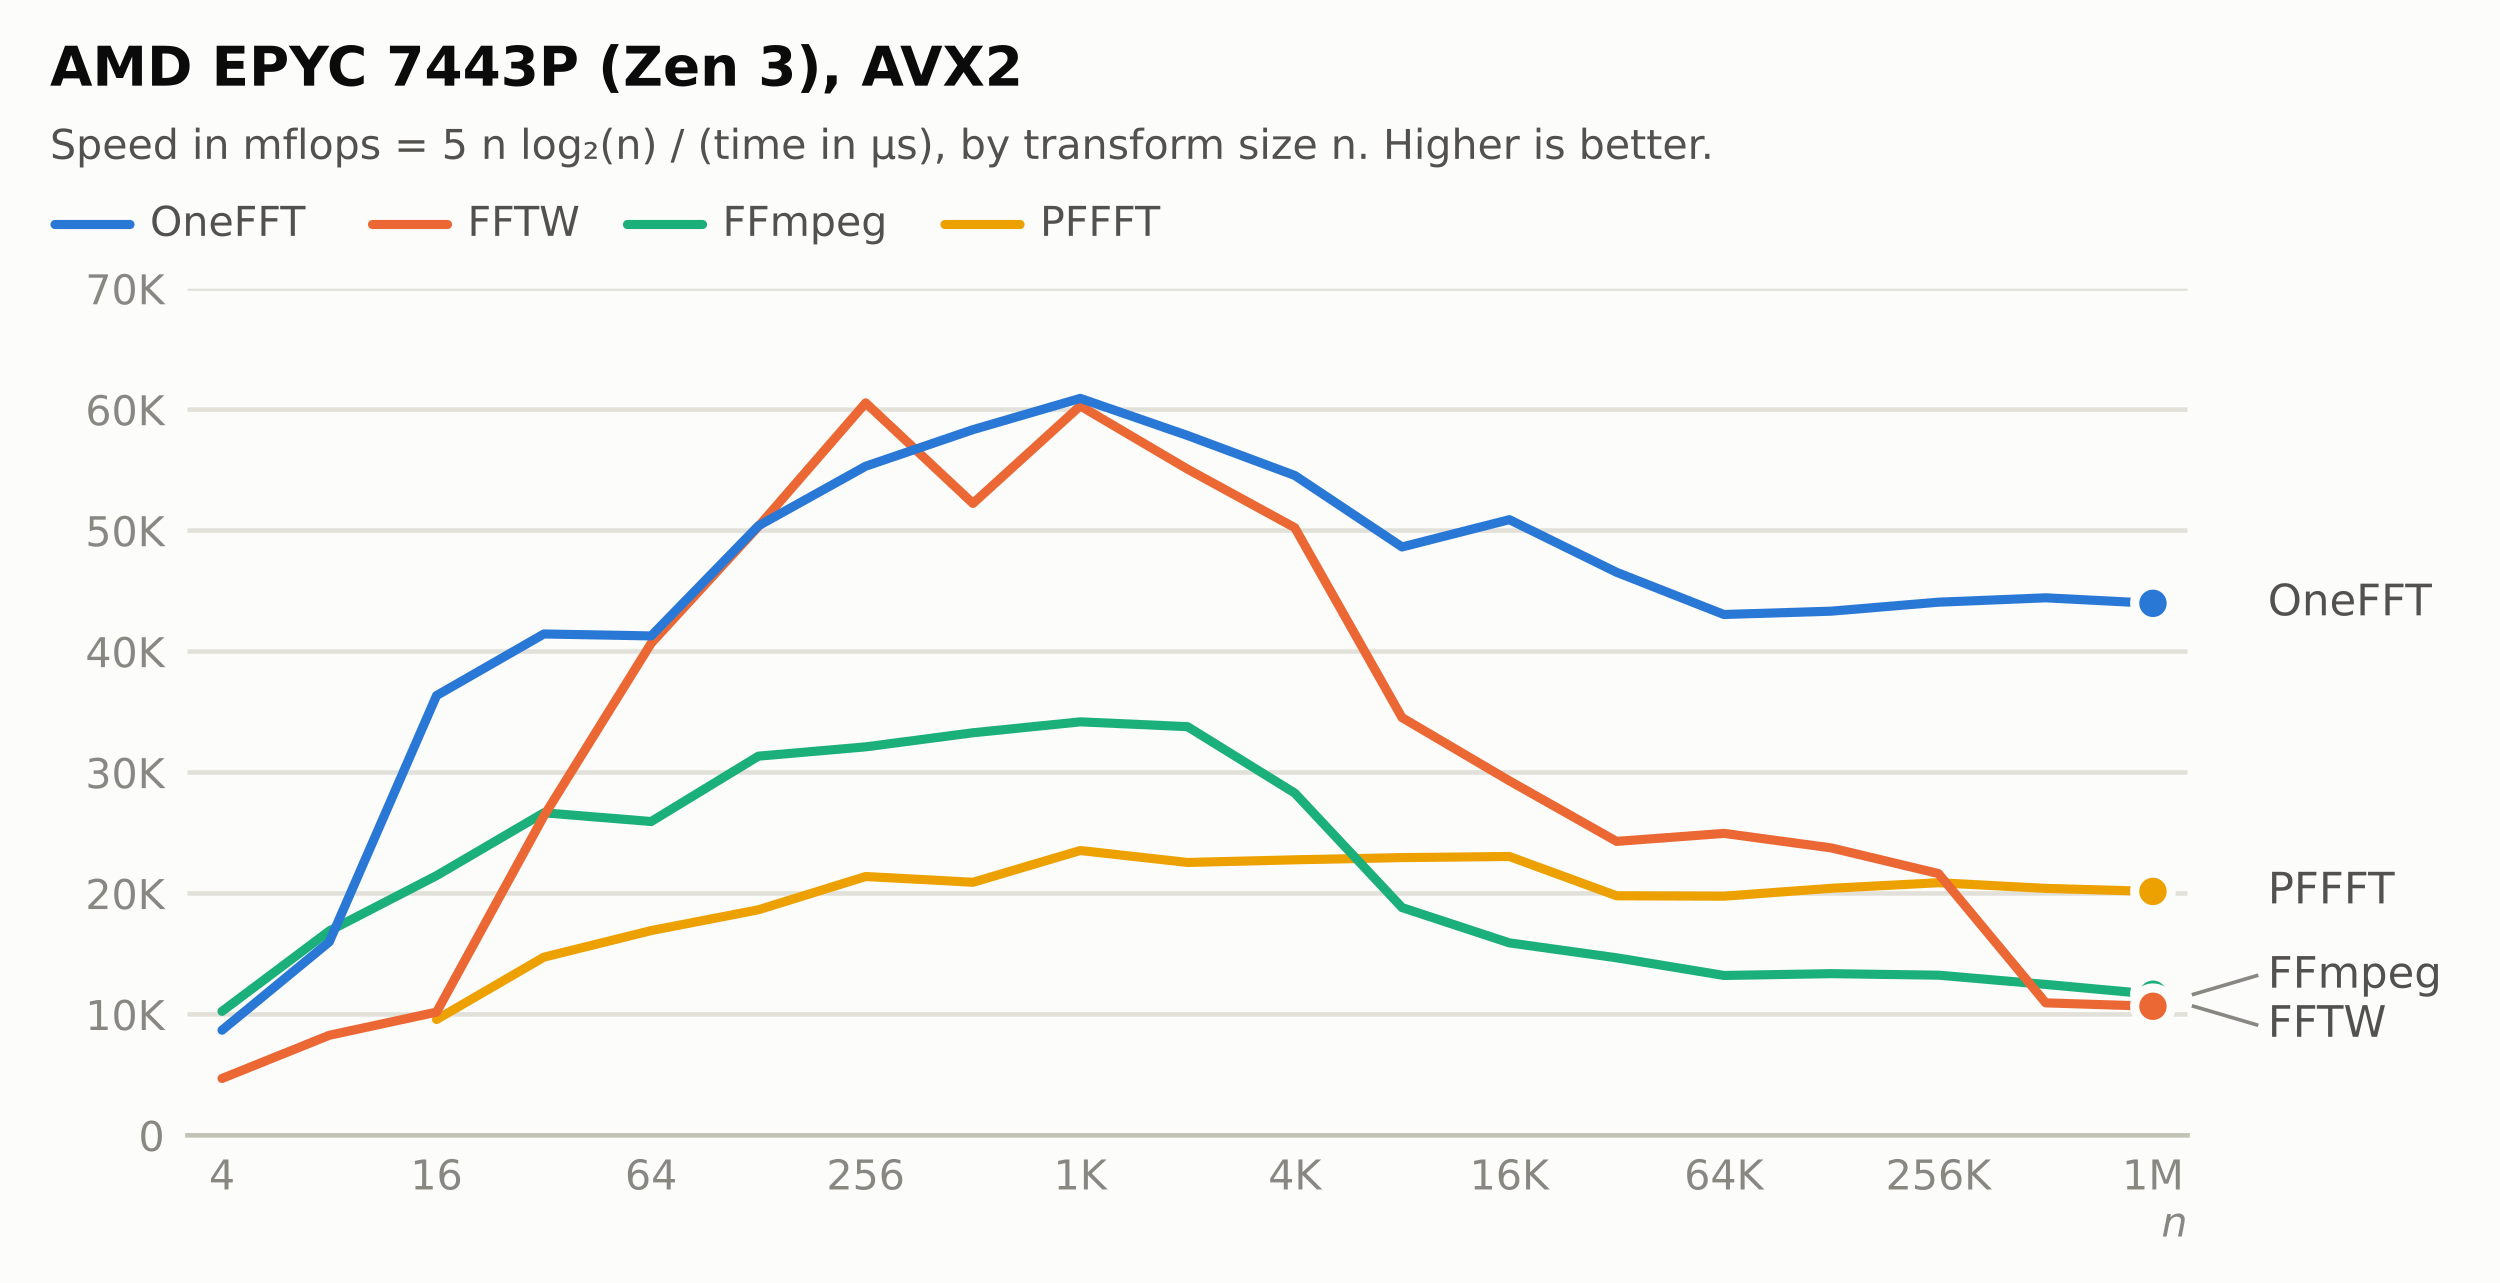
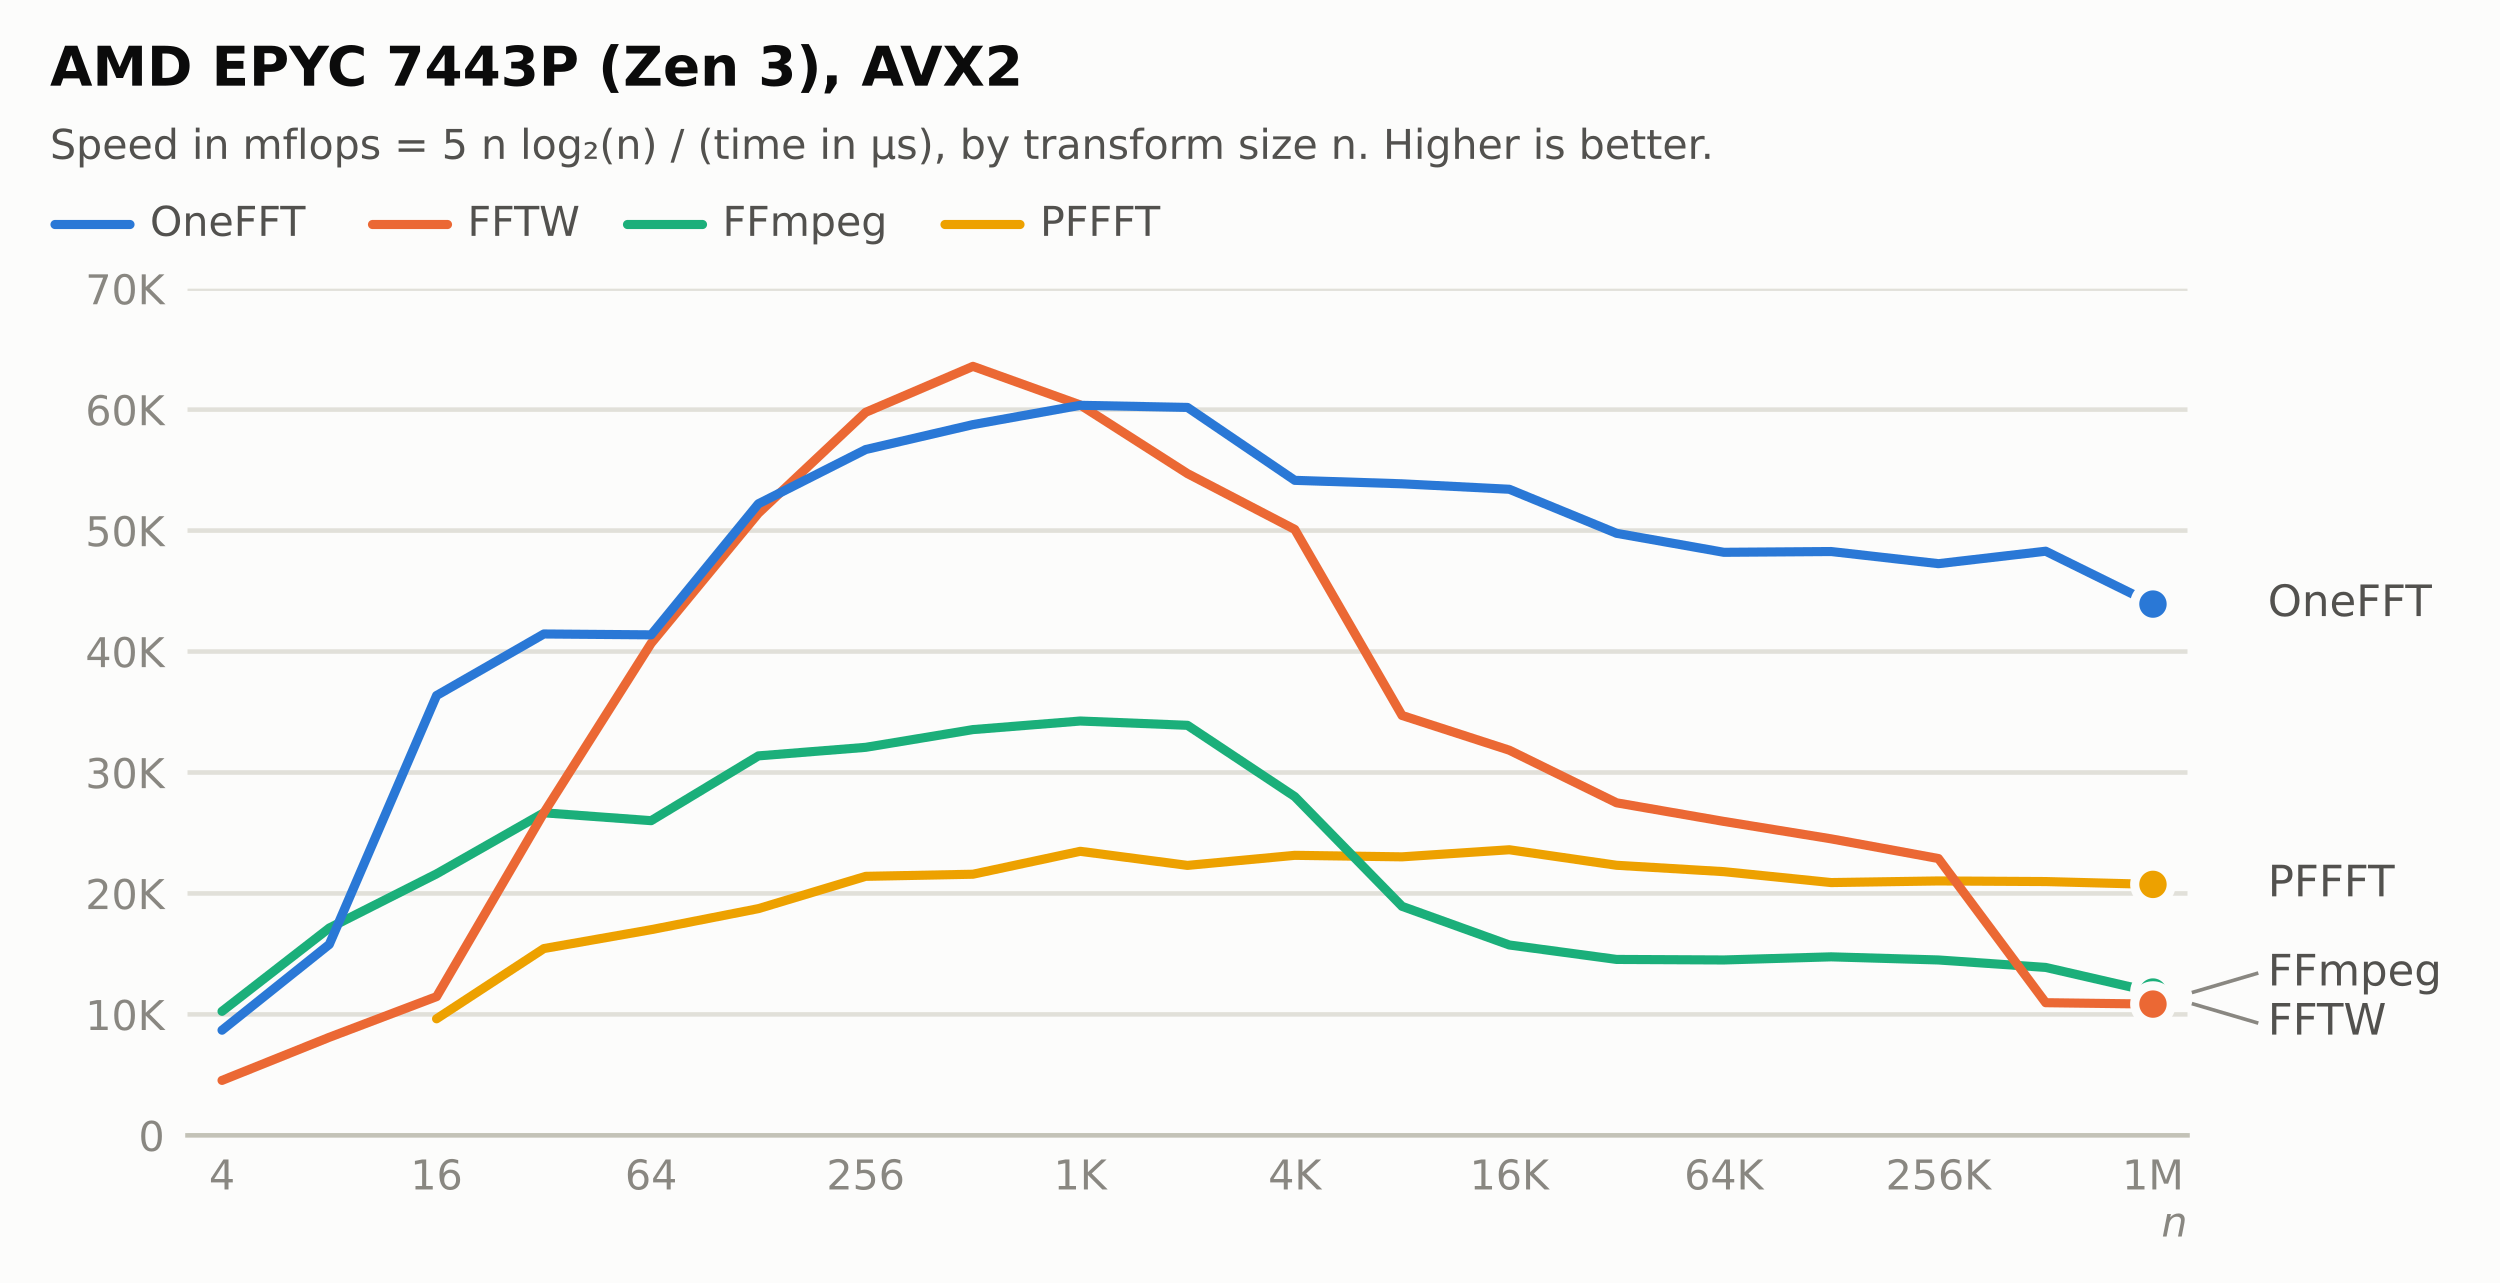
<svg xmlns="http://www.w3.org/2000/svg" xmlns:xlink="http://www.w3.org/1999/xlink" width="547.2pt" height="280.8pt" viewBox="0 0 547.2 280.8" version="1.1">
  <defs>
    <style type="text/css">*{stroke-linejoin: round; stroke-linecap: butt}</style>
  </defs>
  <g id="figure_1">
    <g id="patch_1">
      <path d="M 0 280.8  L 547.2 280.8  L 547.2 0  L 0 0  z " style="fill: #fcfcfb" />
    </g>
    <g id="axes_1">
      <g id="patch_2">
        <path d="M 41.04 248.508  L 478.8 248.508  L 478.8 63.18  L 41.04 63.18  z " style="fill: #fcfcfb" />
      </g>
      <g id="matplotlib.axis_1">
        <g id="xtick_1">
          <g id="line2d_1" />
          <g id="text_1">
            <text style="font-size: 9px; font-family: system-ui, -apple-system, 'Segoe UI', 'DejaVu Sans', sans-serif; text-anchor: middle; fill: #898781" x="48.599" y="260.347" transform="rotate(-0 48.59891 260.3466)">4</text>
          </g>
        </g>
        <g id="xtick_2">
          <g id="line2d_2" />
          <g id="text_2">
            <text style="font-size: 9px; font-family: system-ui, -apple-system, 'Segoe UI', 'DejaVu Sans', sans-serif; text-anchor: middle; fill: #898781" x="95.559" y="260.347" transform="rotate(-0 95.55915 260.3466)">16</text>
          </g>
        </g>
        <g id="xtick_3">
          <g id="line2d_3" />
          <g id="text_3">
            <text style="font-size: 9px; font-family: system-ui, -apple-system, 'Segoe UI', 'DejaVu Sans', sans-serif; text-anchor: middle; fill: #898781" x="142.519" y="260.347" transform="rotate(-0 142.5194 260.3466)">64</text>
          </g>
        </g>
        <g id="xtick_4">
          <g id="line2d_4" />
          <g id="text_4">
            <text style="font-size: 9px; font-family: system-ui, -apple-system, 'Segoe UI', 'DejaVu Sans', sans-serif; text-anchor: middle; fill: #898781" x="189.48" y="260.347" transform="rotate(-0 189.4796 260.3466)">256</text>
          </g>
        </g>
        <g id="xtick_5">
          <g id="line2d_5" />
          <g id="text_5">
            <text style="font-size: 9px; font-family: system-ui, -apple-system, 'Segoe UI', 'DejaVu Sans', sans-serif; text-anchor: middle; fill: #898781" x="236.44" y="260.347" transform="rotate(-0 236.4399 260.3466)">1K</text>
          </g>
        </g>
        <g id="xtick_6">
          <g id="line2d_6" />
          <g id="text_6">
            <text style="font-size: 9px; font-family: system-ui, -apple-system, 'Segoe UI', 'DejaVu Sans', sans-serif; text-anchor: middle; fill: #898781" x="283.4" y="260.347" transform="rotate(-0 283.4001 260.3466)">4K</text>
          </g>
        </g>
        <g id="xtick_7">
          <g id="line2d_7" />
          <g id="text_7">
            <text style="font-size: 9px; font-family: system-ui, -apple-system, 'Segoe UI', 'DejaVu Sans', sans-serif; text-anchor: middle; fill: #898781" x="330.36" y="260.347" transform="rotate(-0 330.3604 260.3466)">16K</text>
          </g>
        </g>
        <g id="xtick_8">
          <g id="line2d_8" />
          <g id="text_8">
            <text style="font-size: 9px; font-family: system-ui, -apple-system, 'Segoe UI', 'DejaVu Sans', sans-serif; text-anchor: middle; fill: #898781" x="377.321" y="260.347" transform="rotate(-0 377.3206 260.3466)">64K</text>
          </g>
        </g>
        <g id="xtick_9">
          <g id="line2d_9" />
          <g id="text_9">
            <text style="font-size: 9px; font-family: system-ui, -apple-system, 'Segoe UI', 'DejaVu Sans', sans-serif; text-anchor: middle; fill: #898781" x="424.281" y="260.347" transform="rotate(-0 424.2808 260.3466)">256K</text>
          </g>
        </g>
        <g id="xtick_10">
          <g id="line2d_10" />
          <g id="text_10">
            <text style="font-size: 9px; font-family: system-ui, -apple-system, 'Segoe UI', 'DejaVu Sans', sans-serif; text-anchor: middle; fill: #898781" x="471.241" y="260.347" transform="rotate(-0 471.2411 260.3466)">1M</text>
          </g>
        </g>
      </g>
      <g id="matplotlib.axis_2">
        <g id="ytick_1">
          <g id="line2d_11">
            <path d="M 41.04 248.508  L 478.8 248.508  " clip-path="url(#p783c82a42f)" style="fill: none; stroke: #e1e0d9; stroke-linecap: square" />
          </g>
          <g id="line2d_12" />
          <g id="text_11">
            <text style="font-size: 9px; font-family: system-ui, -apple-system, 'Segoe UI', 'DejaVu Sans', sans-serif; text-anchor: end; fill: #898781" x="36.04" y="251.927" transform="rotate(-0 36.04 251.9273)">0</text>
          </g>
        </g>
        <g id="ytick_2">
          <g id="line2d_13">
            <path d="M 41.04 222.033  L 478.8 222.033  " clip-path="url(#p783c82a42f)" style="fill: none; stroke: #e1e0d9; stroke-linecap: square" />
          </g>
          <g id="line2d_14" />
          <g id="text_12">
            <text style="font-size: 9px; font-family: system-ui, -apple-system, 'Segoe UI', 'DejaVu Sans', sans-serif; text-anchor: end; fill: #898781" x="36.04" y="225.452" transform="rotate(-0 36.04 225.4519)">10K</text>
          </g>
        </g>
        <g id="ytick_3">
          <g id="line2d_15">
            <path d="M 41.04 195.557  L 478.8 195.557  " clip-path="url(#p783c82a42f)" style="fill: none; stroke: #e1e0d9; stroke-linecap: square" />
          </g>
          <g id="line2d_16" />
          <g id="text_13">
            <text style="font-size: 9px; font-family: system-ui, -apple-system, 'Segoe UI', 'DejaVu Sans', sans-serif; text-anchor: end; fill: #898781" x="36.04" y="198.976" transform="rotate(-0 36.04 198.9764)">20K</text>
          </g>
        </g>
        <g id="ytick_4">
          <g id="line2d_17">
            <path d="M 41.04 169.082  L 478.8 169.082  " clip-path="url(#p783c82a42f)" style="fill: none; stroke: #e1e0d9; stroke-linecap: square" />
          </g>
          <g id="line2d_18" />
          <g id="text_14">
            <text style="font-size: 9px; font-family: system-ui, -apple-system, 'Segoe UI', 'DejaVu Sans', sans-serif; text-anchor: end; fill: #898781" x="36.04" y="172.501" transform="rotate(-0 36.04 172.501)">30K</text>
          </g>
        </g>
        <g id="ytick_5">
          <g id="line2d_19">
            <path d="M 41.04 142.606  L 478.8 142.606  " clip-path="url(#p783c82a42f)" style="fill: none; stroke: #e1e0d9; stroke-linecap: square" />
          </g>
          <g id="line2d_20" />
          <g id="text_15">
            <text style="font-size: 9px; font-family: system-ui, -apple-system, 'Segoe UI', 'DejaVu Sans', sans-serif; text-anchor: end; fill: #898781" x="36.04" y="146.026" transform="rotate(-0 36.04 146.0256)">40K</text>
          </g>
        </g>
        <g id="ytick_6">
          <g id="line2d_21">
            <path d="M 41.04 116.131  L 478.8 116.131  " clip-path="url(#p783c82a42f)" style="fill: none; stroke: #e1e0d9; stroke-linecap: square" />
          </g>
          <g id="line2d_22" />
          <g id="text_16">
            <text style="font-size: 9px; font-family: system-ui, -apple-system, 'Segoe UI', 'DejaVu Sans', sans-serif; text-anchor: end; fill: #898781" x="36.04" y="119.55" transform="rotate(-0 36.04 119.5502)">50K</text>
          </g>
        </g>
        <g id="ytick_7">
          <g id="line2d_23">
            <path d="M 41.04 89.655  L 478.8 89.655  " clip-path="url(#p783c82a42f)" style="fill: none; stroke: #e1e0d9; stroke-linecap: square" />
          </g>
          <g id="line2d_24" />
          <g id="text_17">
            <text style="font-size: 9px; font-family: system-ui, -apple-system, 'Segoe UI', 'DejaVu Sans', sans-serif; text-anchor: end; fill: #898781" x="36.04" y="93.075" transform="rotate(-0 36.04 93.07473)">60K</text>
          </g>
        </g>
        <g id="ytick_8">
          <g id="line2d_25">
            <path d="M 41.04 63.18  L 478.8 63.18  " clip-path="url(#p783c82a42f)" style="fill: none; stroke: #e1e0d9; stroke-linecap: square" />
          </g>
          <g id="line2d_26" />
          <g id="text_18">
            <text style="font-size: 9px; font-family: system-ui, -apple-system, 'Segoe UI', 'DejaVu Sans', sans-serif; text-anchor: end; fill: #898781" x="36.04" y="66.599" transform="rotate(-0 36.04 66.5993)">70K</text>
          </g>
        </g>
      </g>
      <g id="line2d_27">
-         <path d="M 480.129 220.254  L 493.916 224.312  " style="fill: none; stroke: #898781; stroke-width: 0.8; stroke-linecap: square" />
+         <path d="M 480.129 219.776  L 493.916 223.833  " style="fill: none; stroke: #898781; stroke-width: 0.8; stroke-linecap: square" />
      </g>
      <g id="line2d_28">
-         <path d="M 480.129 217.621  L 493.916 213.563  " style="fill: none; stroke: #898781; stroke-width: 0.8; stroke-linecap: square" />
+         <path d="M 480.129 217.141  L 493.916 213.084  " style="fill: none; stroke: #898781; stroke-width: 0.8; stroke-linecap: square" />
      </g>
      <g id="line2d_29">
-         <path d="M 95.559 223.142  L 119.039 209.502  L 142.519 203.682  L 166 199.128  L 189.48 191.85  L 212.96 193.114  L 236.44 186.161  L 259.92 188.773  L 283.4 188.197  L 306.88 187.712  L 330.36 187.469  L 353.84 196.07  L 377.321 196.155  L 400.801 194.431  L 424.281 193.21  L 447.761 194.45  L 471.241 195.118  " clip-path="url(#p783c82a42f)" style="fill: none; stroke: #eda100; stroke-width: 2; stroke-linecap: round" />
+         <path d="M 95.559 222.99  L 119.039 207.619  L 142.519 203.483  L 166 198.88  L 189.48 191.814  L 212.96 191.35  L 236.44 186.336  L 259.92 189.418  L 283.4 187.214  L 306.88 187.546  L 330.36 185.994  L 353.84 189.392  L 377.321 190.79  L 400.801 193.177  L 424.281 192.822  L 447.761 192.955  L 471.241 193.577  " clip-path="url(#p783c82a42f)" style="fill: none; stroke: #eda100; stroke-width: 2; stroke-linecap: round" />
      </g>
      <g id="line2d_30">
-         <path d="M 48.599 221.354  L 72.079 203.761  L 95.559 191.648  L 119.039 177.907  L 142.519 179.815  L 166 165.506  L 189.48 163.468  L 212.96 160.384  L 236.44 158  L 259.92 159.052  L 283.4 173.59  L 306.88 198.653  L 330.36 206.379  L 353.84 209.646  L 377.321 213.51  L 400.801 213.114  L 424.281 213.449  L 447.761 215.471  L 471.241 217.621  " clip-path="url(#p783c82a42f)" style="fill: none; stroke: #1baf7a; stroke-width: 2; stroke-linecap: round" />
+         <path d="M 48.599 221.354  L 72.079 203.122  L 95.559 191.264  L 119.039 177.907  L 142.519 179.629  L 166 165.448  L 189.48 163.574  L 212.96 159.691  L 236.44 157.818  L 259.92 158.759  L 283.4 174.364  L 306.88 198.378  L 330.36 206.839  L 353.84 210  L 377.321 210.117  L 400.801 209.433  L 424.281 210.117  L 447.761 211.751  L 471.241 217.141  " clip-path="url(#p783c82a42f)" style="fill: none; stroke: #1baf7a; stroke-width: 2; stroke-linecap: round" />
      </g>
      <g id="line2d_31">
-         <path d="M 48.599 236.049  L 72.079 226.597  L 95.559 221.527  L 119.039 178.606  L 142.519 140.811  L 166 115.238  L 189.48 88.184  L 212.96 110.187  L 236.44 88.845  L 259.92 102.68  L 283.4 115.498  L 306.88 157.08  L 330.36 170.899  L 353.84 184.161  L 377.321 182.407  L 400.801 185.59  L 424.281 191.205  L 447.761 219.504  L 471.241 220.254  " clip-path="url(#p783c82a42f)" style="fill: none; stroke: #eb6834; stroke-width: 2; stroke-linecap: round" />
+         <path d="M 48.599 236.474  L 72.079 227.041  L 95.559 218.142  L 119.039 177.907  L 142.519 140.811  L 166 112.331  L 189.48 90.243  L 212.96 80.187  L 236.44 88.638  L 259.92 103.664  L 283.4 115.88  L 306.88 156.601  L 330.36 164.208  L 353.84 175.72  L 377.321 179.796  L 400.801 183.608  L 424.281 187.918  L 447.761 219.47  L 471.241 219.776  " clip-path="url(#p783c82a42f)" style="fill: none; stroke: #eb6834; stroke-width: 2; stroke-linecap: round" />
      </g>
      <g id="patch_3">
        <path d="M 41.04 248.508  L 478.8 248.508  " style="fill: none; stroke: #c3c2b7; stroke-linejoin: miter; stroke-linecap: square" />
      </g>
      <g id="line2d_32">
-         <path d="M 48.599 225.486  L 72.079 206.147  L 95.559 152.234  L 119.039 138.765  L 142.519 139.19  L 166 115.089  L 189.48 102.042  L 212.96 94.04  L 236.44 87.192  L 259.92 95.324  L 283.4 104.071  L 306.88 119.715  L 330.36 113.743  L 353.84 125.268  L 377.321 134.499  L 400.801 133.774  L 424.281 131.807  L 447.761 130.849  L 471.241 132.058  " clip-path="url(#p783c82a42f)" style="fill: none; stroke: #2a78d6; stroke-width: 2; stroke-linecap: round" />
+         <path d="M 48.599 225.486  L 72.079 206.705  L 95.559 152.234  L 119.039 138.765  L 142.519 138.955  L 166 110.268  L 189.48 98.393  L 212.96 92.937  L 236.44 88.713  L 259.92 89.177  L 283.4 105.137  L 306.88 105.897  L 330.36 107.09  L 353.84 116.736  L 377.321 120.89  L 400.801 120.719  L 424.281 123.376  L 447.761 120.651  L 471.241 132.222  " clip-path="url(#p783c82a42f)" style="fill: none; stroke: #2a78d6; stroke-width: 2; stroke-linecap: round" />
      </g>
      <g id="text_19">
-         <text style="font-size: 9.5px; font-family: system-ui, -apple-system, 'Segoe UI', 'DejaVu Sans', sans-serif; text-anchor: start; fill: #52514e" x="496.374" y="226.933" transform="rotate(-0 496.374 226.9331)">FFTW</text>
+         <text style="font-size: 9.5px; font-family: system-ui, -apple-system, 'Segoe UI', 'DejaVu Sans', sans-serif; text-anchor: start; fill: #52514e" x="496.374" y="226.455" transform="rotate(-0 496.374 226.4545)">FFTW</text>
      </g>
      <g id="text_20">
-         <text style="font-size: 9.5px; font-family: system-ui, -apple-system, 'Segoe UI', 'DejaVu Sans', sans-serif; text-anchor: start; fill: #52514e" x="496.374" y="216.184" transform="rotate(-0 496.374 216.1841)">FFmpeg</text>
+         <text style="font-size: 9.5px; font-family: system-ui, -apple-system, 'Segoe UI', 'DejaVu Sans', sans-serif; text-anchor: start; fill: #52514e" x="496.374" y="215.706" transform="rotate(-0 496.374 215.7055)">FFmpeg</text>
      </g>
      <g id="text_21">
-         <text style="font-size: 9.5px; font-family: system-ui, -apple-system, 'Segoe UI', 'DejaVu Sans', sans-serif; text-anchor: start; fill: #52514e" x="496.374" y="197.739" transform="rotate(-0 496.374 197.7393)">PFFFT</text>
+         <text style="font-size: 9.5px; font-family: system-ui, -apple-system, 'Segoe UI', 'DejaVu Sans', sans-serif; text-anchor: start; fill: #52514e" x="496.374" y="196.199" transform="rotate(-0 496.374 196.1986)">PFFFT</text>
      </g>
      <g id="text_22">
-         <text style="font-size: 9.5px; font-family: system-ui, -apple-system, 'Segoe UI', 'DejaVu Sans', sans-serif; text-anchor: start; fill: #52514e" x="496.374" y="134.679" transform="rotate(-0 496.374 134.6794)">OneFFT</text>
+         <text style="font-size: 9.5px; font-family: system-ui, -apple-system, 'Segoe UI', 'DejaVu Sans', sans-serif; text-anchor: start; fill: #52514e" x="496.374" y="134.844" transform="rotate(-0 496.374 134.8437)">OneFFT</text>
      </g>
      <g id="line2d_33">
-         <path d="M 471.241 195.118  " style="fill: none; stroke: #1f77b4; stroke-width: 1.5; stroke-linecap: square" />
+         <path d="M 471.241 193.577  " style="fill: none; stroke: #1f77b4; stroke-width: 1.5; stroke-linecap: square" />
        <defs>
          <path id="m5d4fb2577f" d="M 0 4  C 1.061 4 2.078 3.579 2.828 2.828  C 3.579 2.078 4 1.061 4 0  C 4 -1.061 3.579 -2.078 2.828 -2.828  C 2.078 -3.579 1.061 -4 0 -4  C -1.061 -4 -2.078 -3.579 -2.828 -2.828  C -3.579 -2.078 -4 -1.061 -4 0  C -4 1.061 -3.579 2.078 -2.828 2.828  C -2.078 3.579 -1.061 4 0 4  z " style="stroke: #fcfcfb; stroke-width: 2" />
        </defs>
        <g>
-           <use xlink:href="#m5d4fb2577f" x="471.241" y="195.118" style="fill: #eda100; stroke: #fcfcfb; stroke-width: 2" />
+           <use xlink:href="#m5d4fb2577f" x="471.241" y="193.577" style="fill: #eda100; stroke: #fcfcfb; stroke-width: 2" />
        </g>
      </g>
      <g id="line2d_34">
-         <path d="M 471.241 217.621  " style="fill: none; stroke: #ff7f0e; stroke-width: 1.5; stroke-linecap: square" />
+         <path d="M 471.241 217.141  " style="fill: none; stroke: #ff7f0e; stroke-width: 1.5; stroke-linecap: square" />
        <defs>
          <path id="mb385538bec" d="M 0 4  C 1.061 4 2.078 3.579 2.828 2.828  C 3.579 2.078 4 1.061 4 0  C 4 -1.061 3.579 -2.078 2.828 -2.828  C 2.078 -3.579 1.061 -4 0 -4  C -1.061 -4 -2.078 -3.579 -2.828 -2.828  C -3.579 -2.078 -4 -1.061 -4 0  C -4 1.061 -3.579 2.078 -2.828 2.828  C -2.078 3.579 -1.061 4 0 4  z " style="stroke: #fcfcfb; stroke-width: 2" />
        </defs>
        <g>
-           <use xlink:href="#mb385538bec" x="471.241" y="217.621" style="fill: #1baf7a; stroke: #fcfcfb; stroke-width: 2" />
+           <use xlink:href="#mb385538bec" x="471.241" y="217.141" style="fill: #1baf7a; stroke: #fcfcfb; stroke-width: 2" />
        </g>
      </g>
      <g id="line2d_35">
-         <path d="M 471.241 220.254  " style="fill: none; stroke: #2ca02c; stroke-width: 1.5; stroke-linecap: square" />
+         <path d="M 471.241 219.776  " style="fill: none; stroke: #2ca02c; stroke-width: 1.5; stroke-linecap: square" />
        <defs>
          <path id="m1467af2e55" d="M 0 4  C 1.061 4 2.078 3.579 2.828 2.828  C 3.579 2.078 4 1.061 4 0  C 4 -1.061 3.579 -2.078 2.828 -2.828  C 2.078 -3.579 1.061 -4 0 -4  C -1.061 -4 -2.078 -3.579 -2.828 -2.828  C -3.579 -2.078 -4 -1.061 -4 0  C -4 1.061 -3.579 2.078 -2.828 2.828  C -2.078 3.579 -1.061 4 0 4  z " style="stroke: #fcfcfb; stroke-width: 2" />
        </defs>
        <g>
-           <use xlink:href="#m1467af2e55" x="471.241" y="220.254" style="fill: #eb6834; stroke: #fcfcfb; stroke-width: 2" />
+           <use xlink:href="#m1467af2e55" x="471.241" y="219.776" style="fill: #eb6834; stroke: #fcfcfb; stroke-width: 2" />
        </g>
      </g>
      <g id="line2d_36">
-         <path d="M 471.241 132.058  " style="fill: none; stroke: #d62728; stroke-width: 1.5; stroke-linecap: square" />
+         <path d="M 471.241 132.222  " style="fill: none; stroke: #d62728; stroke-width: 1.5; stroke-linecap: square" />
        <defs>
          <path id="mdb0aa99128" d="M 0 4  C 1.061 4 2.078 3.579 2.828 2.828  C 3.579 2.078 4 1.061 4 0  C 4 -1.061 3.579 -2.078 2.828 -2.828  C 2.078 -3.579 1.061 -4 0 -4  C -1.061 -4 -2.078 -3.579 -2.828 -2.828  C -3.579 -2.078 -4 -1.061 -4 0  C -4 1.061 -3.579 2.078 -2.828 2.828  C -2.078 3.579 -1.061 4 0 4  z " style="stroke: #fcfcfb; stroke-width: 2" />
        </defs>
        <g>
-           <use xlink:href="#mdb0aa99128" x="471.241" y="132.058" style="fill: #2a78d6; stroke: #fcfcfb; stroke-width: 2" />
+           <use xlink:href="#mdb0aa99128" x="471.241" y="132.222" style="fill: #2a78d6; stroke: #fcfcfb; stroke-width: 2" />
        </g>
      </g>
    </g>
    <g id="line2d_37">
      <path d="M 12.038 49.14  L 28.454 49.14  " style="fill: none; stroke: #2a78d6; stroke-width: 2; stroke-linecap: round" />
    </g>
    <g id="line2d_38">
      <path d="M 81.533 49.14  L 97.949 49.14  " style="fill: none; stroke: #eb6834; stroke-width: 2; stroke-linecap: round" />
    </g>
    <g id="line2d_39">
      <path d="M 137.347 49.14  L 153.763 49.14  " style="fill: none; stroke: #1baf7a; stroke-width: 2; stroke-linecap: round" />
    </g>
    <g id="line2d_40">
      <path d="M 206.842 49.14  L 223.258 49.14  " style="fill: none; stroke: #eda100; stroke-width: 2; stroke-linecap: round" />
    </g>
    <g id="text_23">
      <text style="font-weight: 700; font-size: 12px; font-family: system-ui, -apple-system, 'Segoe UI', 'DejaVu Sans', sans-serif; text-anchor: start; fill: #0b0b0b" x="10.944" y="18.755" transform="rotate(-0 10.944 18.75525)">AMD EPYC 7443P (Zen 3), AVX2</text>
    </g>
    <g id="text_24">
      <text style="font-size: 9px; font-family: system-ui, -apple-system, 'Segoe UI', 'DejaVu Sans', sans-serif; text-anchor: start; fill: #52514e" x="10.944" y="34.775" transform="rotate(-0 10.944 34.77544)">Speed in mflops = 5 n log₂(n) / (time in µs), by transform size n. Higher is better.</text>
    </g>
    <g id="text_25">
      <text style="font-size: 9px; font-family: system-ui, -apple-system, 'Segoe UI', 'DejaVu Sans', sans-serif; text-anchor: start; fill: #52514e" x="32.832" y="51.623" transform="rotate(-0 32.832 51.62344)">OneFFT</text>
    </g>
    <g id="text_26">
      <text style="font-size: 9px; font-family: system-ui, -apple-system, 'Segoe UI', 'DejaVu Sans', sans-serif; text-anchor: start; fill: #52514e" x="102.326" y="51.623" transform="rotate(-0 102.3264 51.62344)">FFTW</text>
    </g>
    <g id="text_27">
      <text style="font-size: 9px; font-family: system-ui, -apple-system, 'Segoe UI', 'DejaVu Sans', sans-serif; text-anchor: start; fill: #52514e" x="158.141" y="51.623" transform="rotate(-0 158.1408 51.62344)">FFmpeg</text>
    </g>
    <g id="text_28">
      <text style="font-size: 9px; font-family: system-ui, -apple-system, 'Segoe UI', 'DejaVu Sans', sans-serif; text-anchor: start; fill: #52514e" x="227.635" y="51.623" transform="rotate(-0 227.6352 51.62344)">PFFFT</text>
    </g>
    <g id="text_29">
      <text style="font-style: italic; font-size: 9px; font-family: system-ui, -apple-system, 'Segoe UI', 'DejaVu Sans', sans-serif; text-anchor: end; fill: #898781" x="478.8" y="270.647" transform="rotate(-0 478.8 270.6474)">n</text>
    </g>
  </g>
  <defs>
    <clipPath id="p783c82a42f">
      <rect x="41.04" y="63.18" width="437.76" height="185.328" />
    </clipPath>
  </defs>
</svg>
